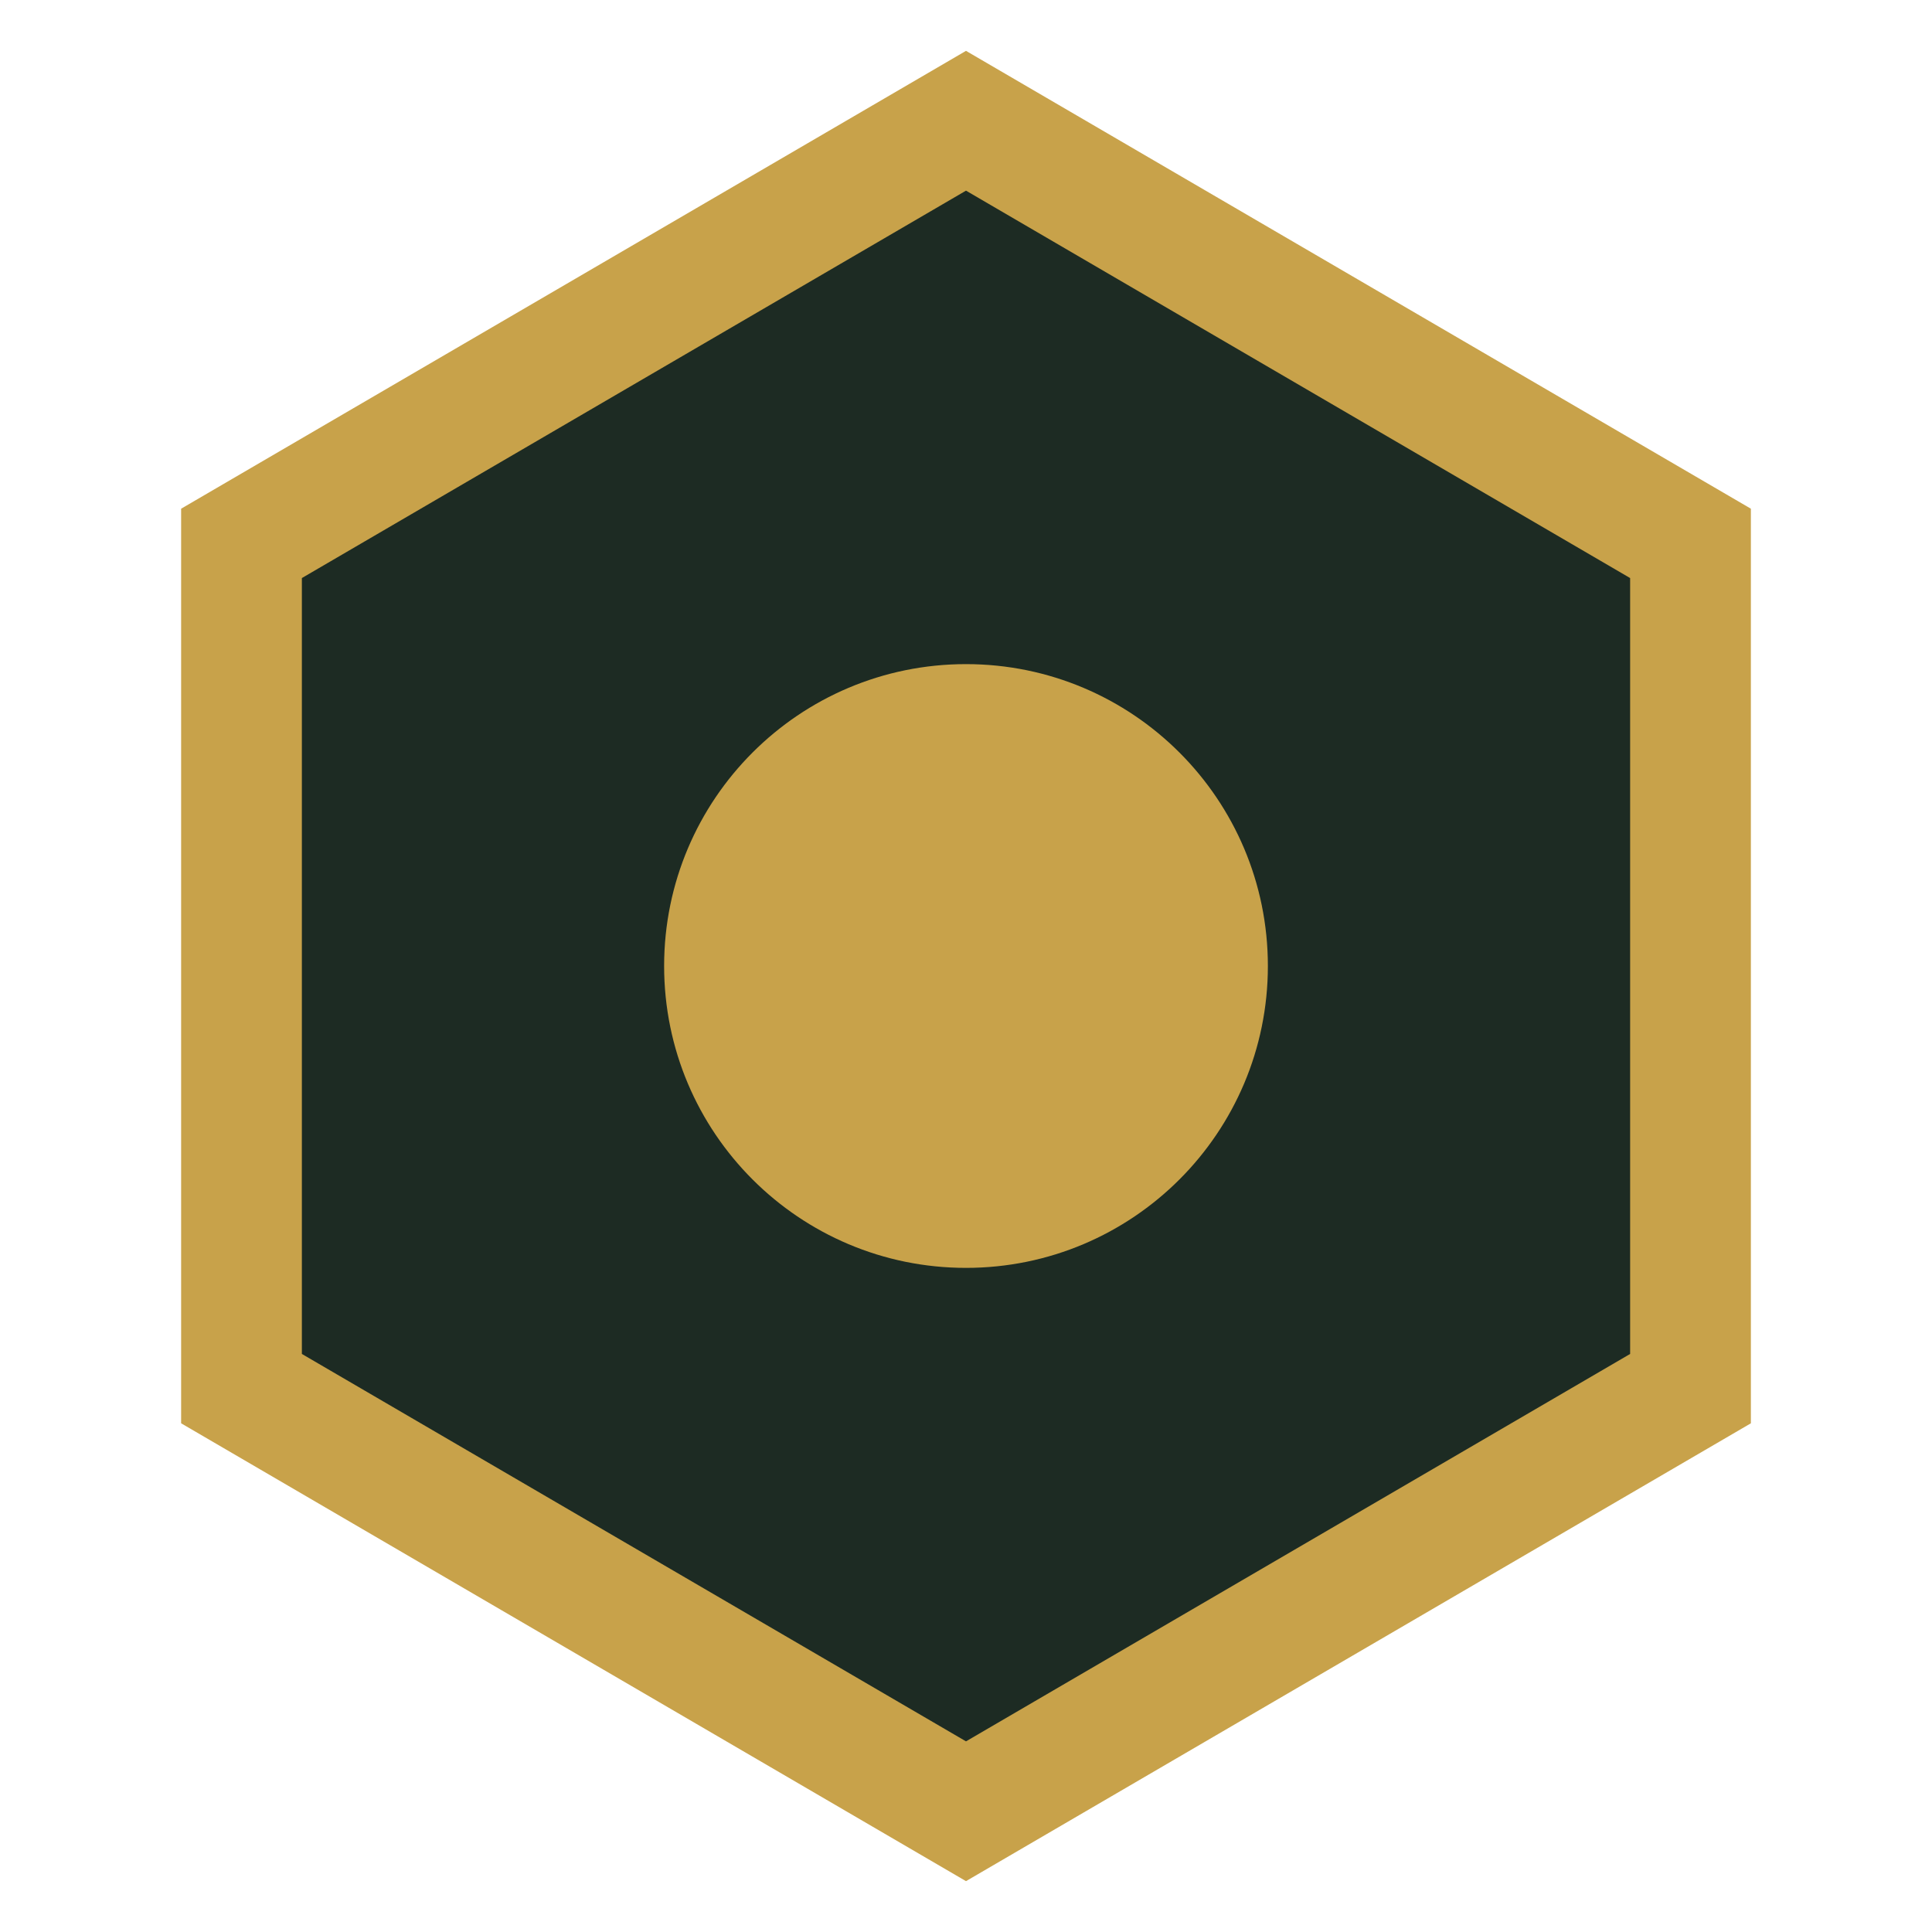
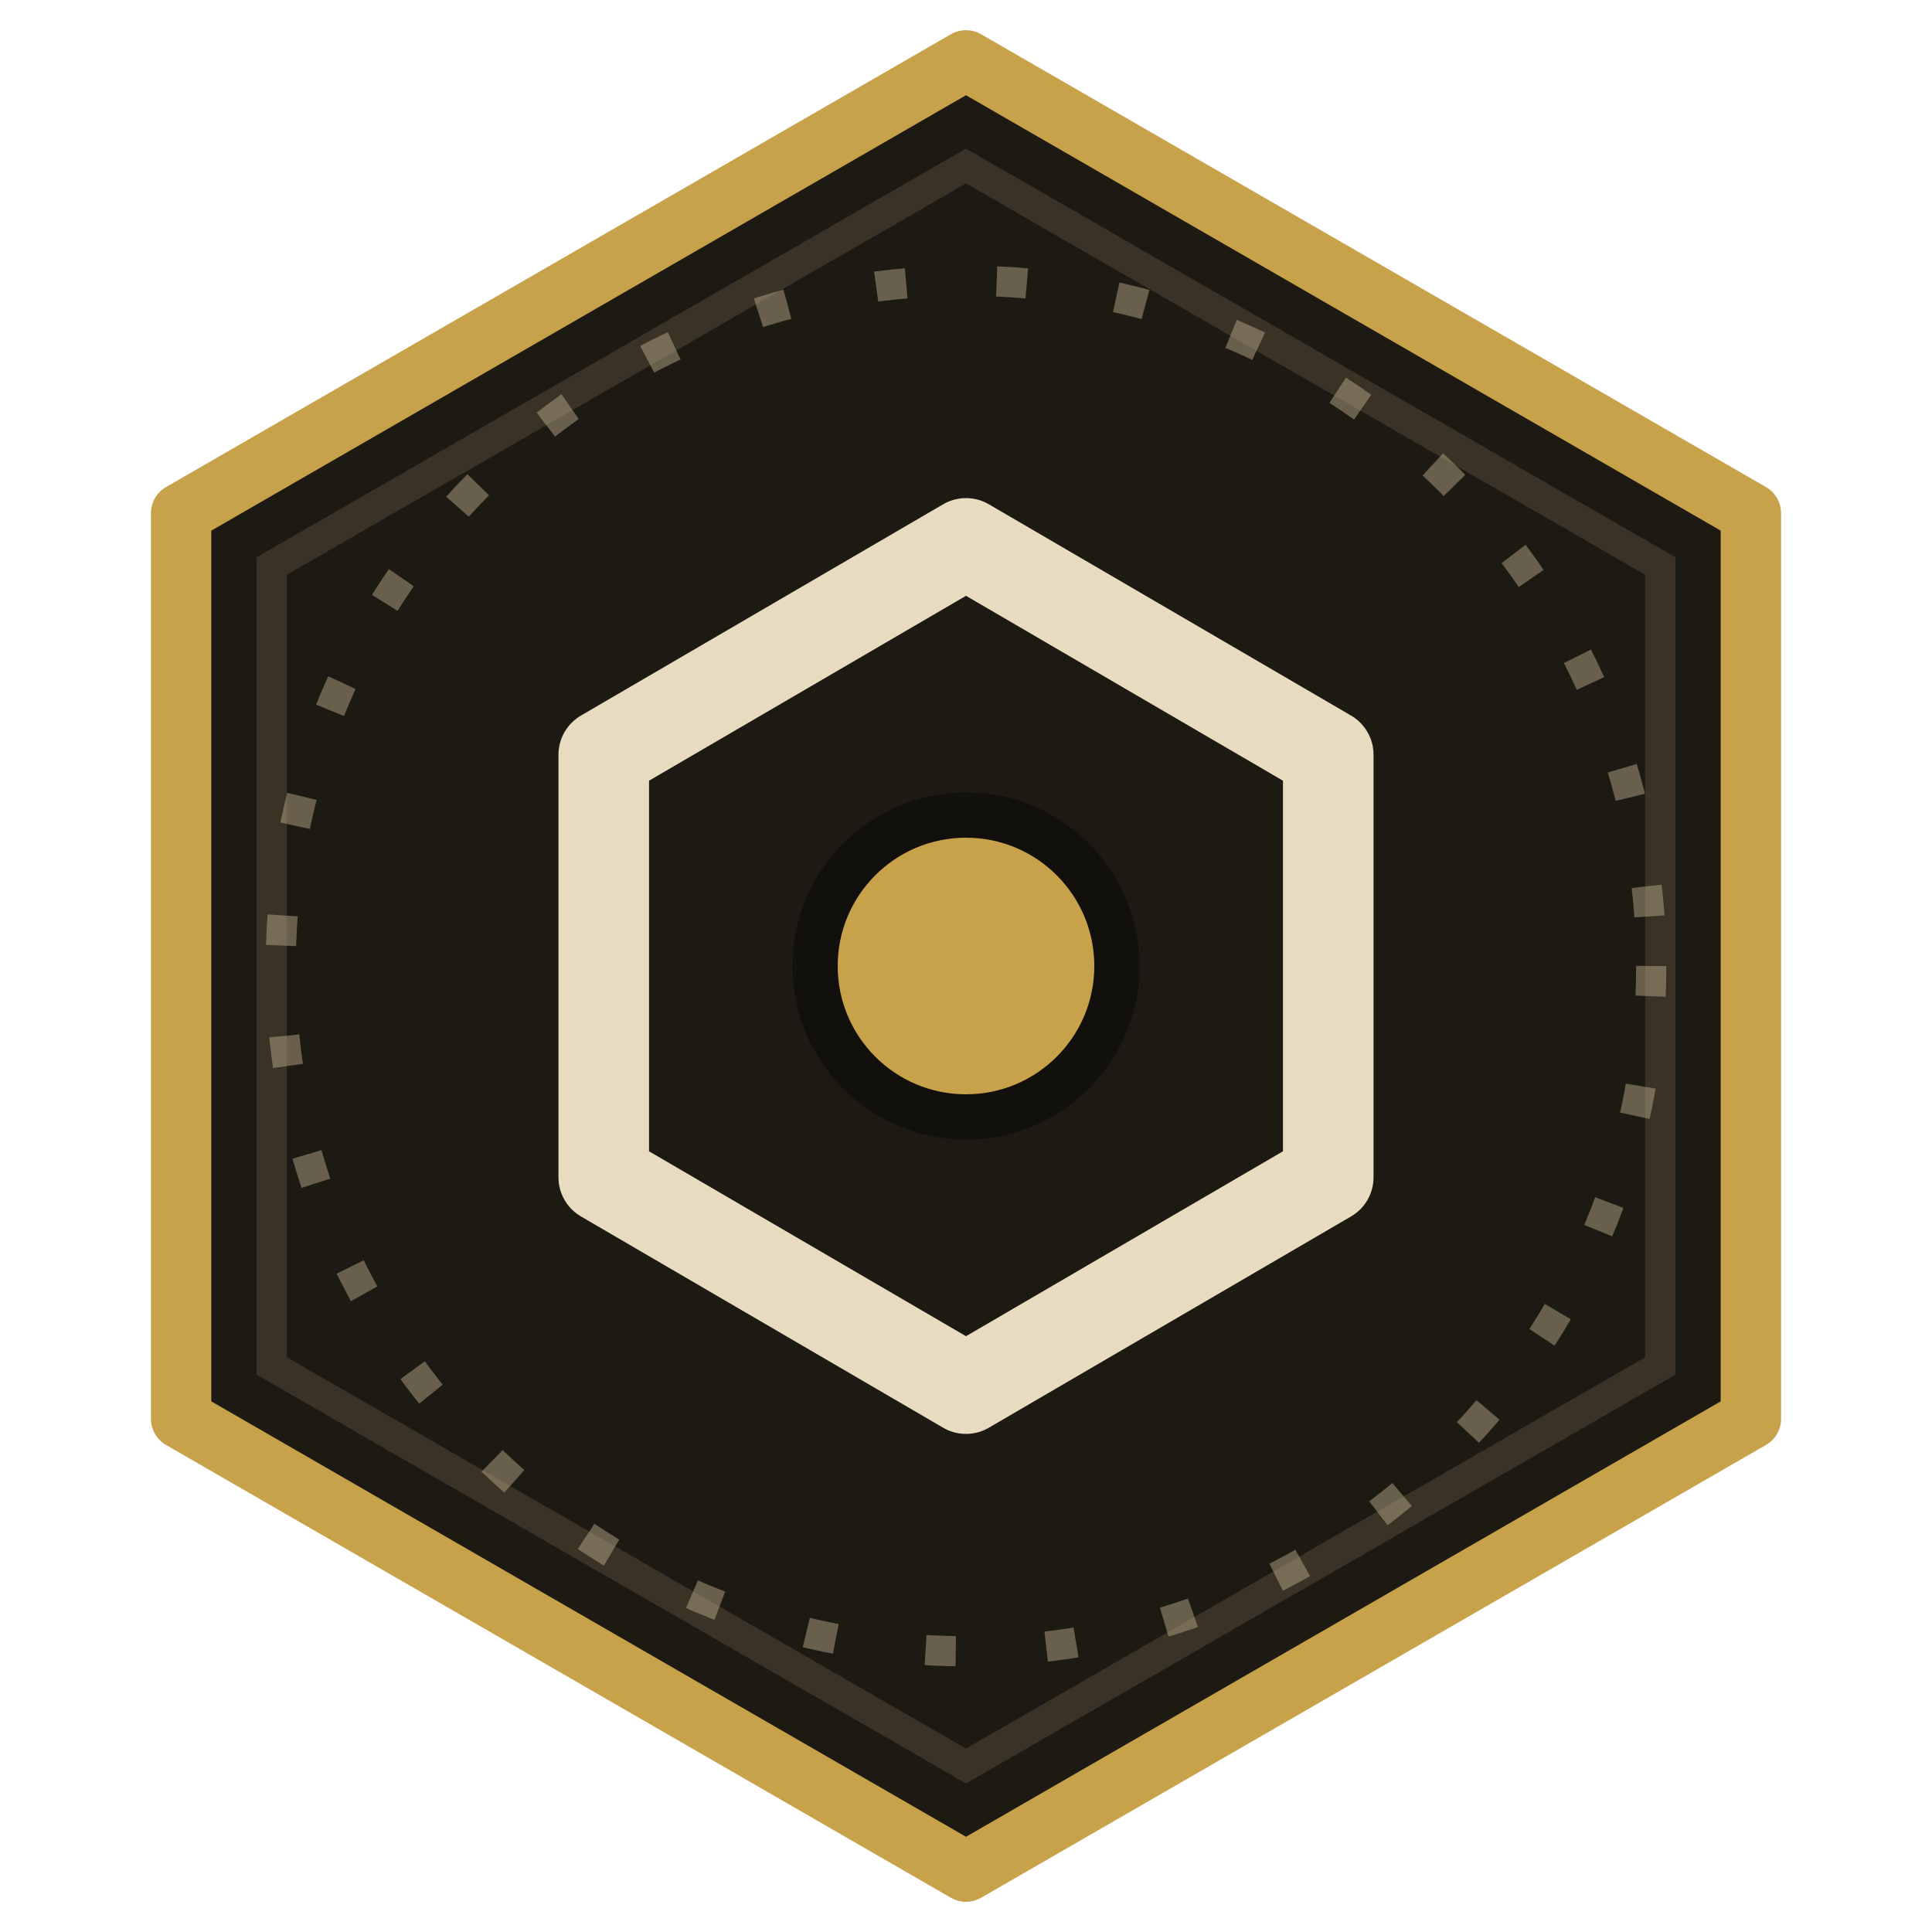
- <svg xmlns="http://www.w3.org/2000/svg" viewBox="0 0 64 64">
-   <polygon points="32,4 56,18 56,46 32,60 8,46 8,18" fill="#1d2b23" stroke="#c8a24a" stroke-width="4" />
-   <circle cx="32" cy="32" r="10" fill="#c8a24a" />
+ <svg xmlns="http://www.w3.org/2000/svg" viewBox="0 0 64 64" role="img" aria-label="SIV">
+   <polygon points="32,2 58,17 58,47 32,62 6,47 6,17" fill="#1D1A14" stroke="#C8A24A" stroke-width="2" stroke-linejoin="round" />
+   <polygon points="32,5.5 55,18.75 55,45.25 32,58.5 9,45.25 9,18.75" fill="none" stroke="#3A3325" stroke-width="1" />
+   <circle cx="32" cy="32" r="22.7" fill="none" stroke="#B3A685" stroke-width="1" stroke-dasharray="1 3" opacity=".5" />
+   <polygon points="32,18 44,25 44,39 32,46 20,39 20,25" fill="none" stroke="#E8DCC0" stroke-width="3" stroke-linejoin="round" />
+   <circle cx="32" cy="32" r="5" fill="#C8A24A" stroke="#12100D" stroke-width="1.5" />
</svg>
